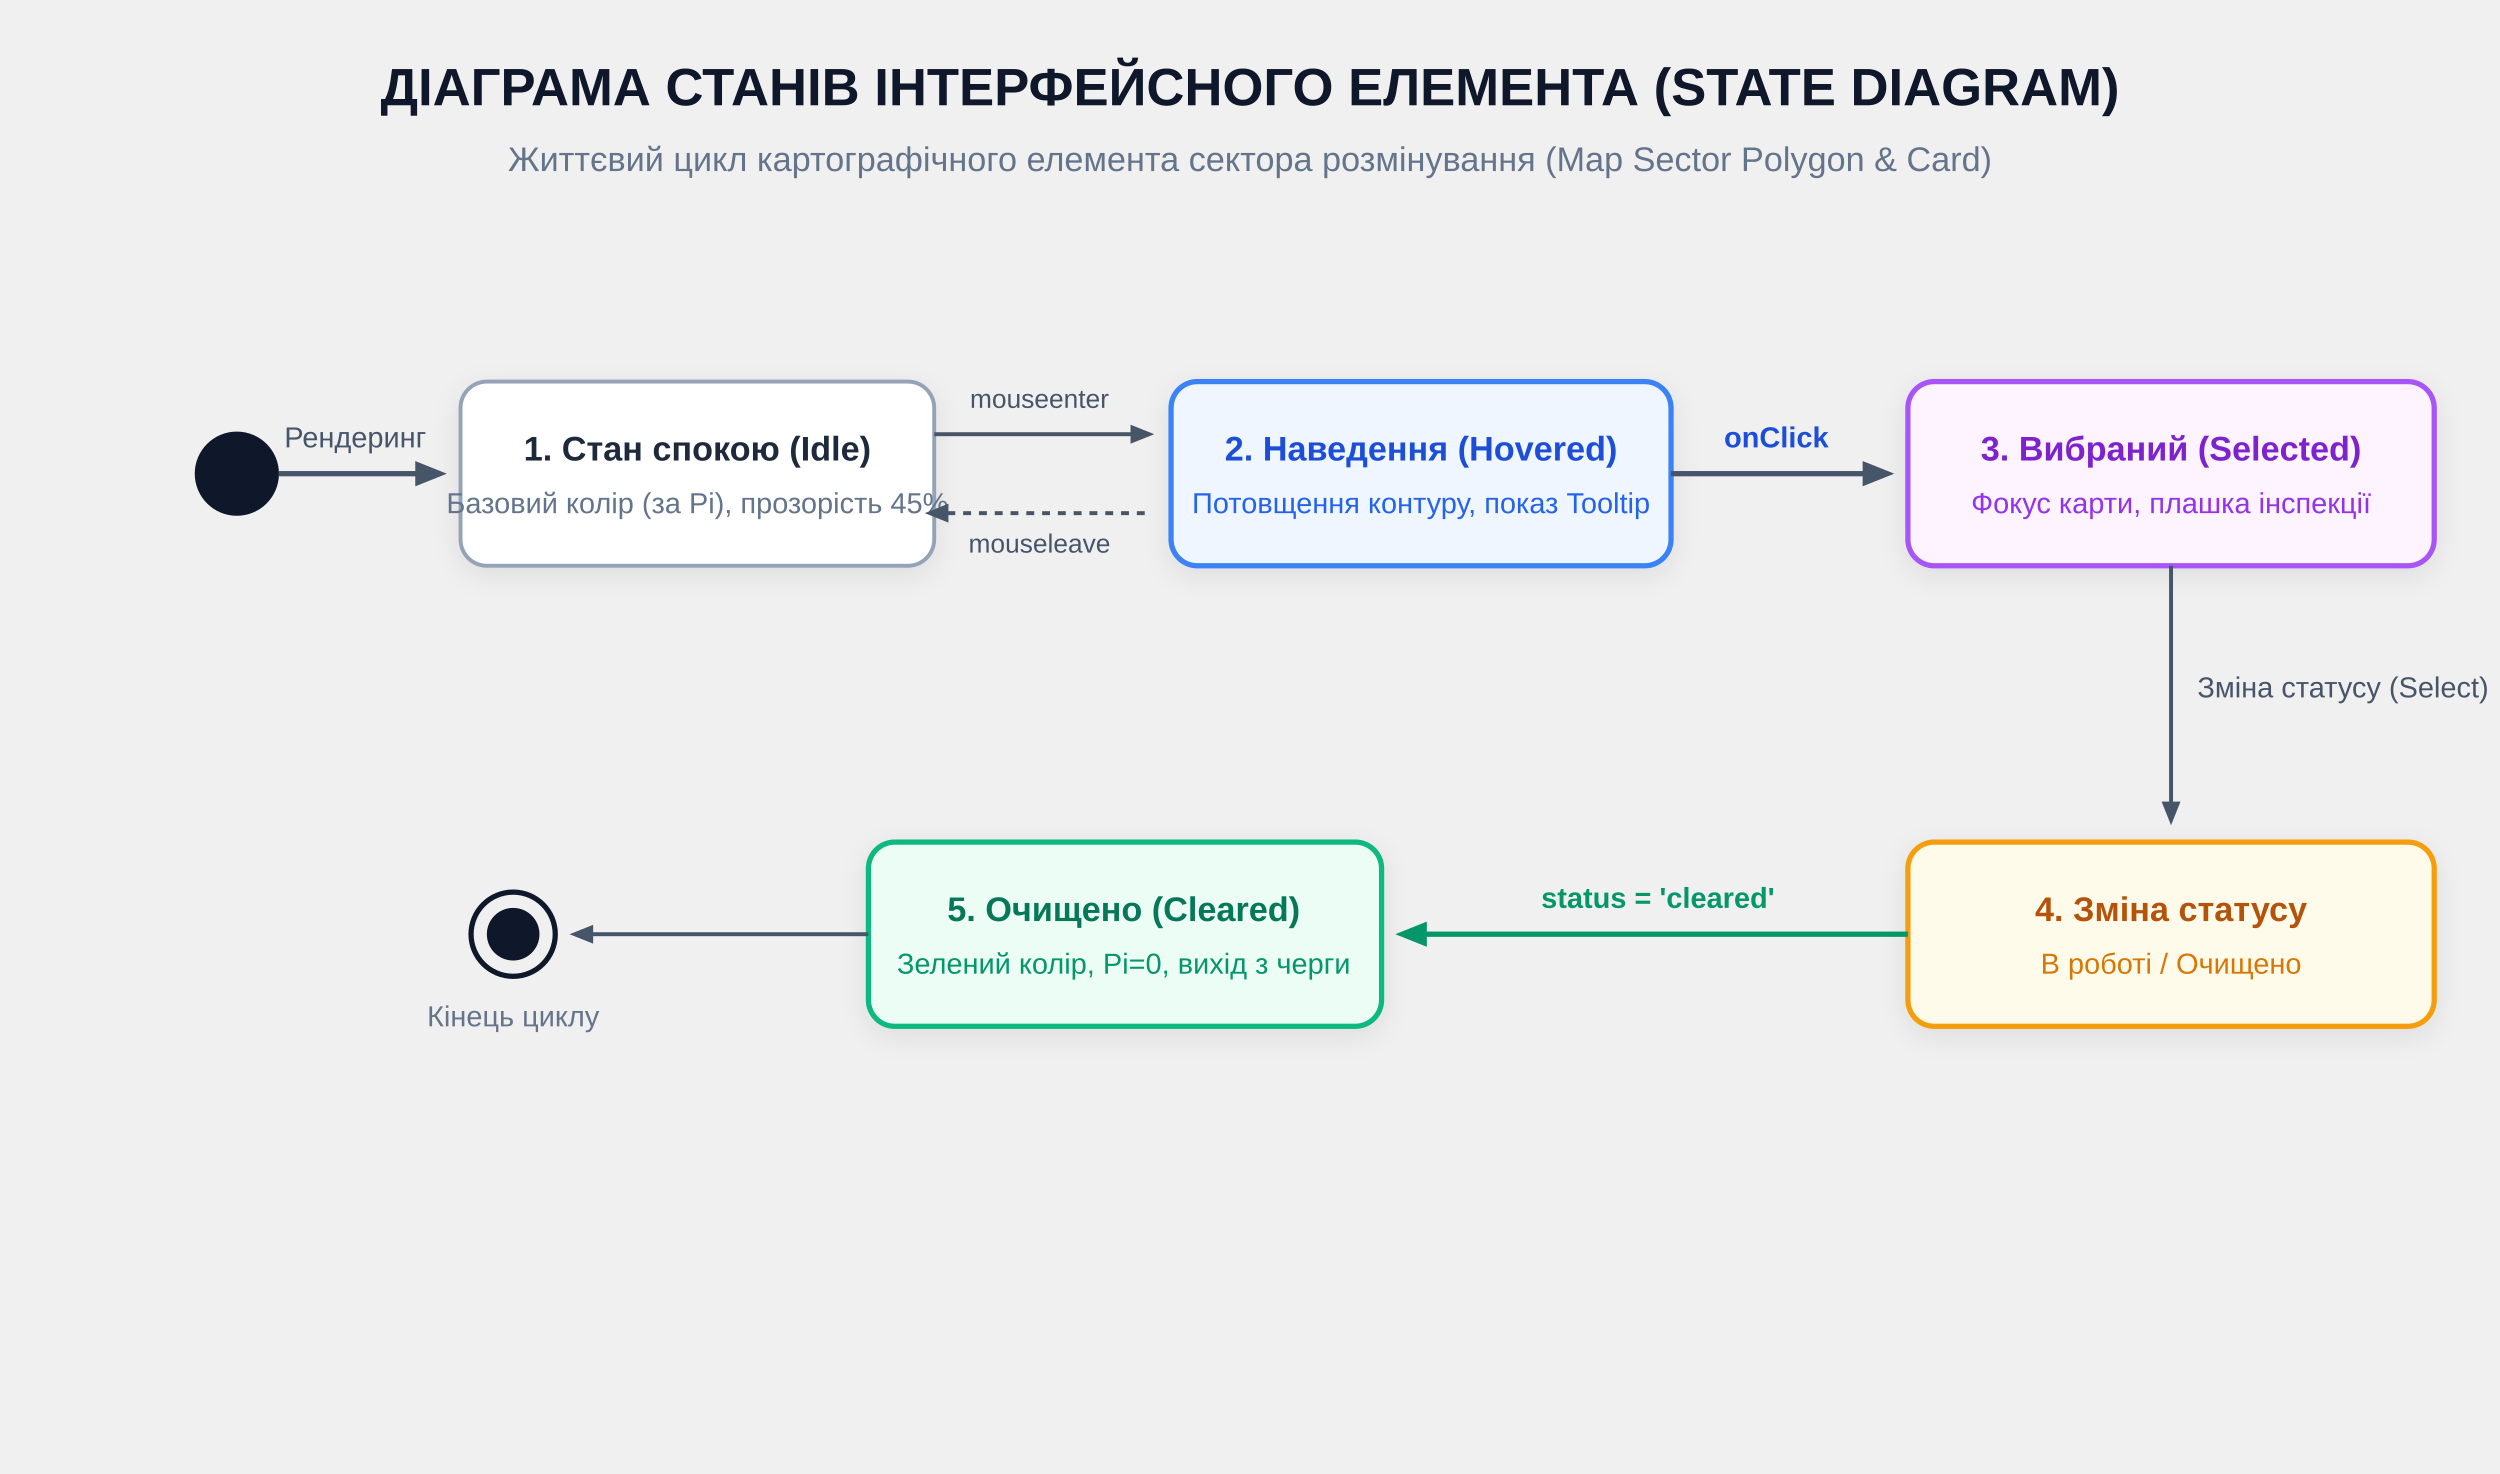
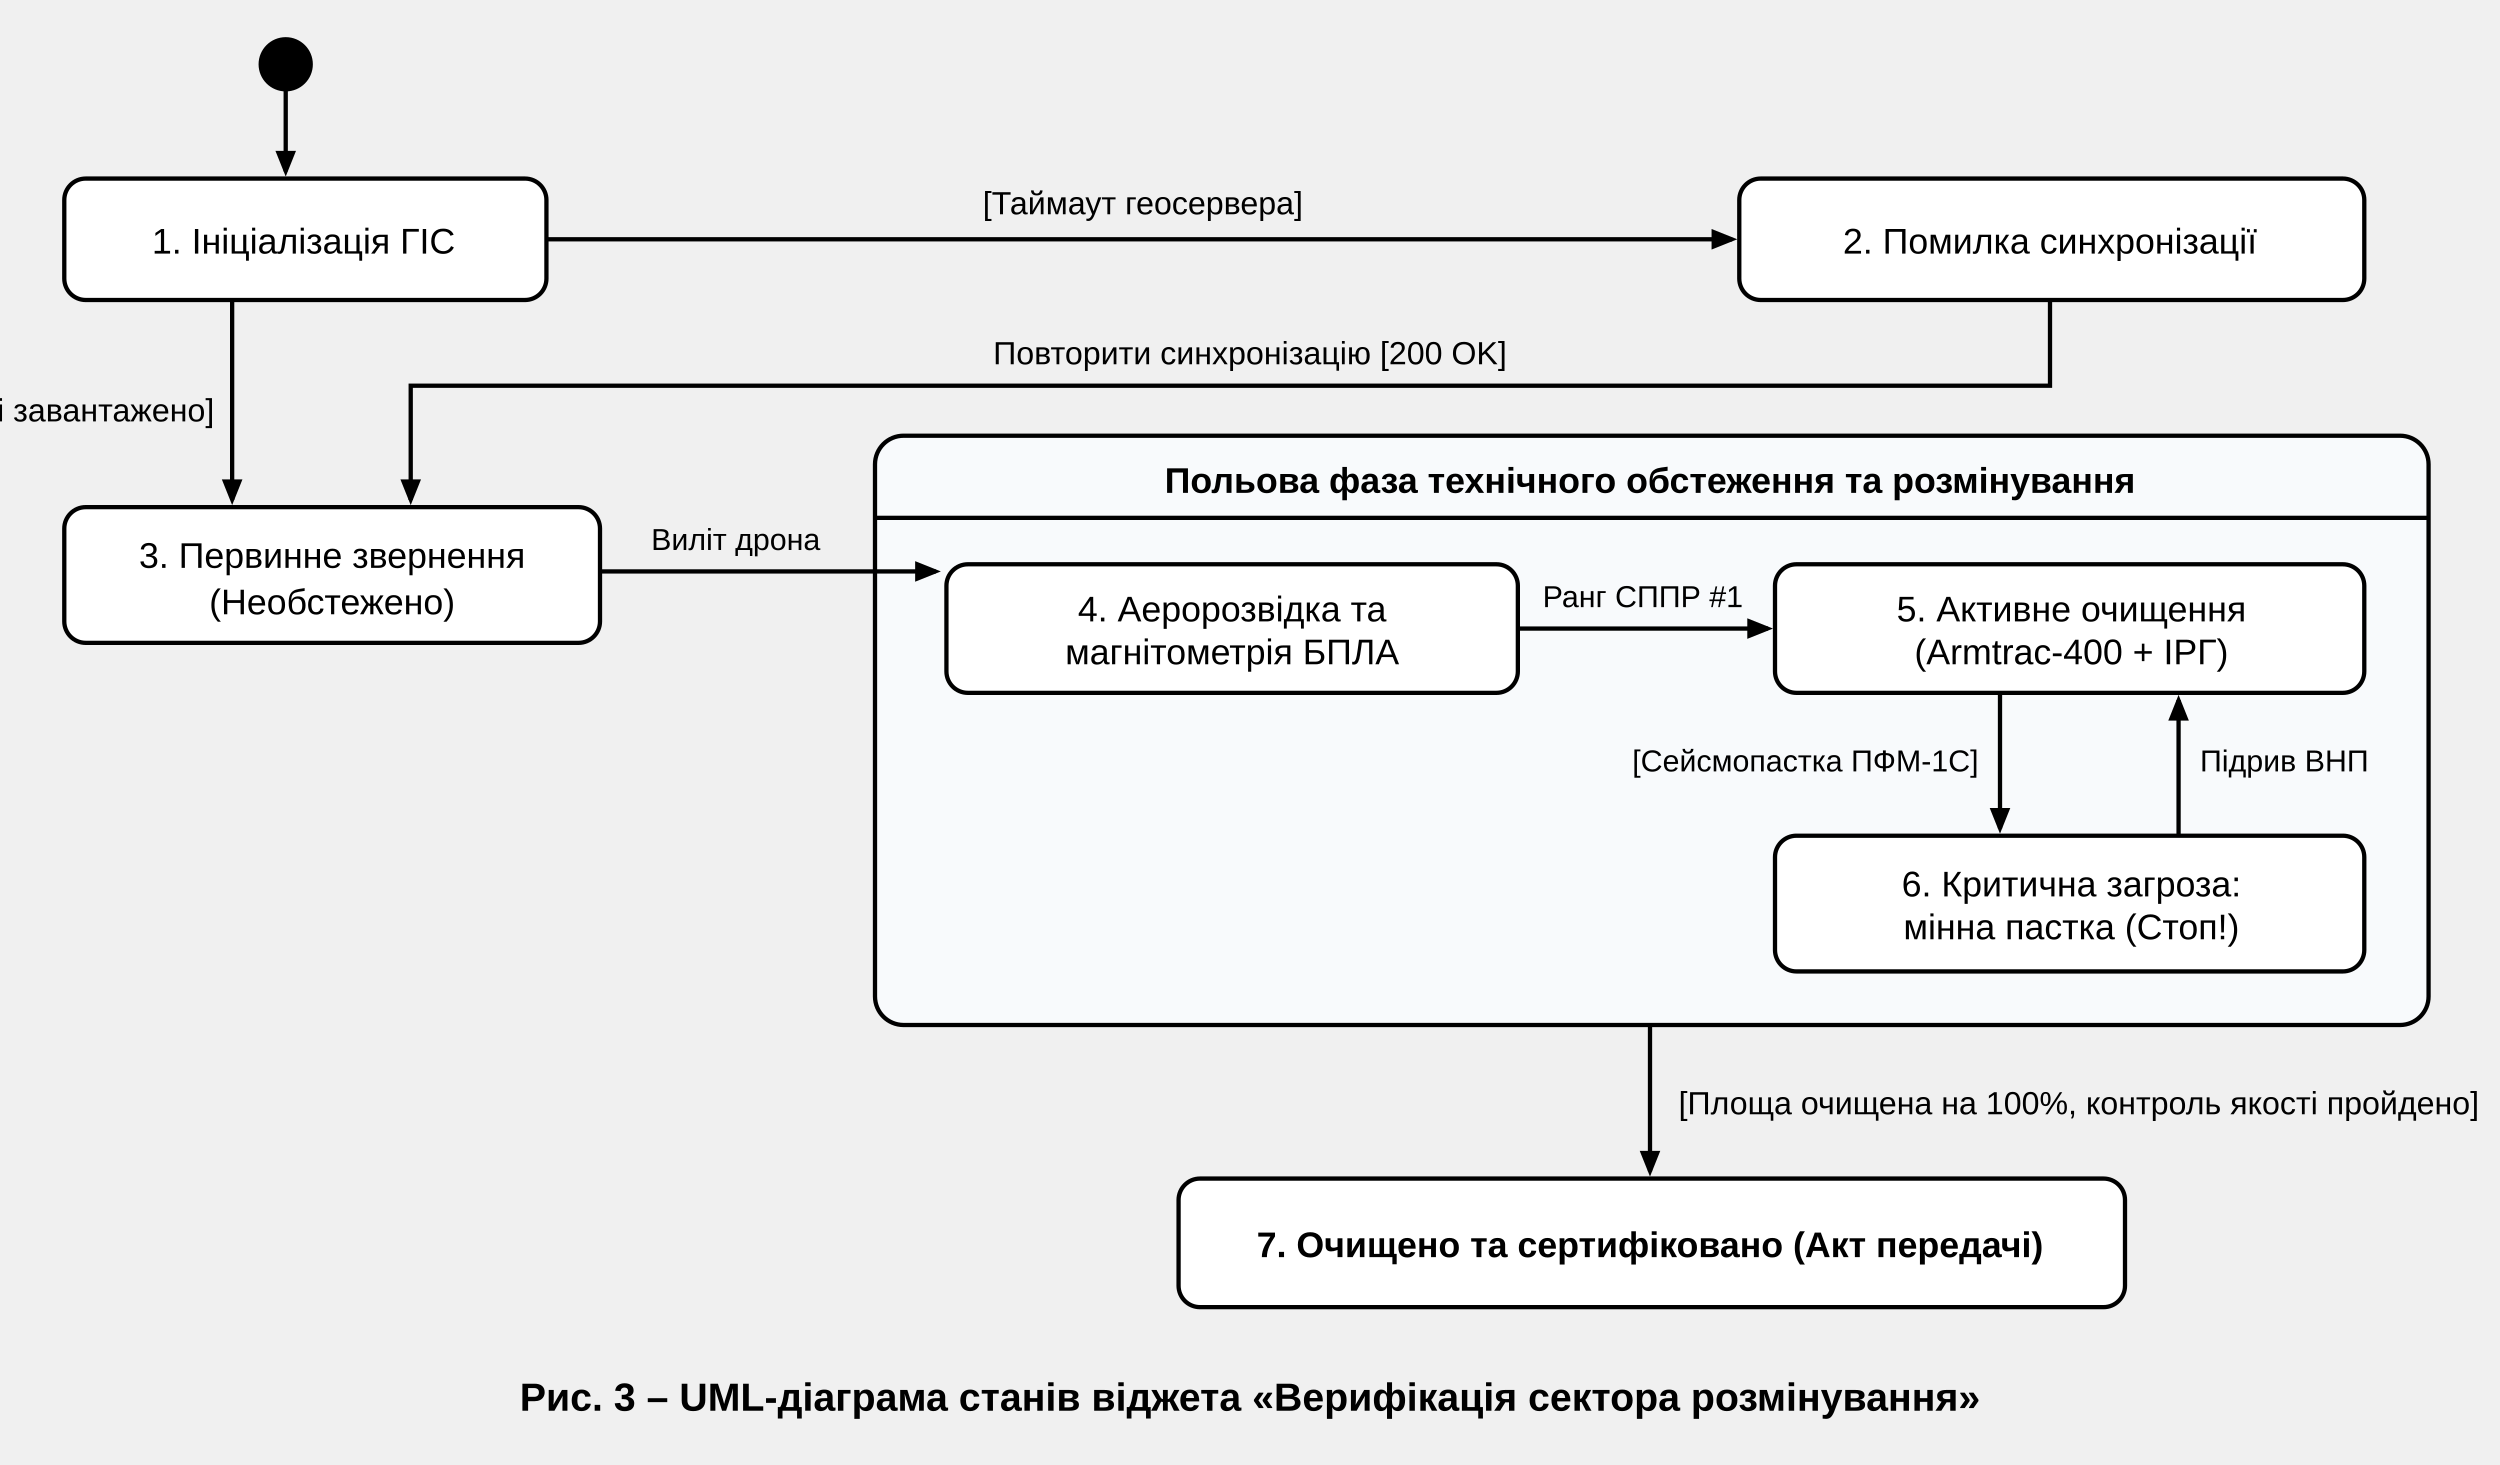
- <svg xmlns="http://www.w3.org/2000/svg" viewBox="0 0 950 560" width="100%" height="100%" style="background:#f8fafc; font-family:'Segoe UI', Arial, sans-serif;">
+ <svg xmlns="http://www.w3.org/2000/svg" viewBox="0 0 700 410" width="700" height="410" style="background:#ffffff;">
  <defs>
-     <filter id="shadow" x="-5%" y="-5%" width="110%" height="115%" filterUnits="userSpaceOnUse">
-       <feDropShadow dx="0" dy="3" stdDeviation="5" flood-color="#0f172a" flood-opacity="0.08" />
-     </filter>
-     <marker id="arrow" viewBox="0 0 10 10" refX="6" refY="5" markerWidth="6" markerHeight="6" orient="auto-start-reverse">
-       <path d="M 0 1 L 10 5 L 0 9 z" fill="#475569" />
-     </marker>
-     <marker id="arrow-green" viewBox="0 0 10 10" refX="6" refY="5" markerWidth="6" markerHeight="6" orient="auto-start-reverse">
-       <path d="M 0 1 L 10 5 L 0 9 z" fill="#059669" />
+     <marker id="a3" viewBox="0 0 10 10" refX="8" refY="5" markerWidth="6" markerHeight="6" orient="auto">
+       <path d="M 0 1 L 10 5 L 0 9 z" fill="#000" />
    </marker>
  </defs>
-   <text x="475" y="40" text-anchor="middle" font-size="20" font-weight="bold" fill="#0f172a">
-     ДІАГРАМА СТАНІВ ІНТЕРФЕЙСНОГО ЕЛЕМЕНТА (STATE DIAGRAM)
-   </text>
-   <text x="475" y="65" text-anchor="middle" font-size="13" fill="#64748b">
-     Життєвий цикл картографічного елемента сектора розмінування (Map Sector Polygon &amp; Card)
-   </text>
-   <circle cx="90" cy="180" r="16" fill="#0f172a" />
-   <line x1="106" y1="180" x2="165" y2="180" stroke="#475569" stroke-width="2" marker-end="url(#arrow)" />
-   <text x="135" y="170" text-anchor="middle" font-size="11" fill="#475569">Рендеринг</text>
-   <rect x="175" y="145" width="180" height="70" rx="10" fill="#ffffff" stroke="#94a3b8" stroke-width="1.5" filter="url(#shadow)" />
-   <text x="265" y="175" text-anchor="middle" font-size="13" font-weight="bold" fill="#1e293b">1. Стан спокою (Idle)</text>
-   <text x="265" y="195" text-anchor="middle" font-size="11" fill="#64748b">Базовий колір (за Pi), прозорість 45%</text>
-   <path d="M 355 165 L 435 165" stroke="#475569" stroke-width="1.5" marker-end="url(#arrow)" />
-   <text x="395" y="155" text-anchor="middle" font-size="10" fill="#475569">mouseenter</text>
-   <path d="M 435 195 L 355 195" stroke="#475569" stroke-width="1.5" stroke-dasharray="3,3" marker-end="url(#arrow)" />
-   <text x="395" y="210" text-anchor="middle" font-size="10" fill="#475569">mouseleave</text>
-   <rect x="445" y="145" width="190" height="70" rx="10" fill="#eff6ff" stroke="#3b82f6" stroke-width="2" filter="url(#shadow)" />
-   <text x="540" y="175" text-anchor="middle" font-size="13" font-weight="bold" fill="#1d4ed8">2. Наведення (Hovered)</text>
-   <text x="540" y="195" text-anchor="middle" font-size="11" fill="#2563eb">Потовщення контуру, показ Tooltip</text>
-   <line x1="635" y1="180" x2="715" y2="180" stroke="#475569" stroke-width="2" marker-end="url(#arrow)" />
-   <text x="675" y="170" text-anchor="middle" font-size="11" font-weight="bold" fill="#1d4ed8">onClick</text>
-   <rect x="725" y="145" width="200" height="70" rx="10" fill="#fdf4ff" stroke="#a855f7" stroke-width="2" filter="url(#shadow)" />
-   <text x="825" y="175" text-anchor="middle" font-size="13" font-weight="bold" fill="#7e22ce">3. Вибраний (Selected)</text>
-   <text x="825" y="195" text-anchor="middle" font-size="11" fill="#9333ea">Фокус карти, плашка інспекції</text>
-   <path d="M 825 215 L 825 310" stroke="#475569" stroke-width="1.5" marker-end="url(#arrow)" />
-   <text x="835" y="265" text-anchor="start" font-size="11" fill="#475569">Зміна статусу (Select)</text>
-   <rect x="725" y="320" width="200" height="70" rx="10" fill="#fffbeb" stroke="#f59e0b" stroke-width="2" filter="url(#shadow)" />
-   <text x="825" y="350" text-anchor="middle" font-size="13" font-weight="bold" fill="#b45309">4. Зміна статусу</text>
-   <text x="825" y="370" text-anchor="middle" font-size="11" fill="#d97706">В роботі / Очищено</text>
-   <path d="M 725 355 L 535 355" stroke="#059669" stroke-width="2" marker-end="url(#arrow-green)" />
-   <text x="630" y="345" text-anchor="middle" font-size="11" font-weight="bold" fill="#059669">status = 'cleared'</text>
-   <rect x="330" y="320" width="195" height="70" rx="10" fill="#ecfdf5" stroke="#10b981" stroke-width="2" filter="url(#shadow)" />
-   <text x="427" y="350" text-anchor="middle" font-size="13" font-weight="bold" fill="#047857">5. Очищено (Cleared)</text>
-   <text x="427" y="370" text-anchor="middle" font-size="11" fill="#059669">Зелений колір, Pi=0, вихід з черги</text>
-   <line x1="330" y1="355" x2="220" y2="355" stroke="#475569" stroke-width="1.5" marker-end="url(#arrow)" />
-   <circle cx="195" cy="355" r="16" fill="none" stroke="#0f172a" stroke-width="2" />
-   <circle cx="195" cy="355" r="10" fill="#0f172a" />
-   <text x="195" y="390" text-anchor="middle" font-size="11" fill="#64748b">Кінець циклу</text>
+   <g fill="#fff" stroke="#000" stroke-width="1.2" font-family="Arial, sans-serif" font-size="10">
+     <circle cx="80" cy="18" r="7" fill="#000" />
+     <line x1="80" y1="25" x2="80" y2="48" marker-end="url(#a3)" />
+     <rect x="18" y="50" width="135" height="34" rx="6" />
+     <text x="85" y="71" text-anchor="middle" stroke="none" fill="#000">1. Ініціалізація ГІС</text>
+     <line x1="153" y1="67" x2="485" y2="67" marker-end="url(#a3)" />
+     <text x="320" y="60" text-anchor="middle" stroke="none" fill="#000" font-size="9">[Таймаут геосервера]</text>
+     <rect x="487" y="50" width="175" height="34" rx="6" />
+     <text x="574" y="71" text-anchor="middle" stroke="none" fill="#000">2. Помилка синхронізації</text>
+     <polyline points="574,84 574,108 115,108 115,140" fill="none" marker-end="url(#a3)" />
+     <text x="350" y="102" text-anchor="middle" stroke="none" fill="#000" font-size="9">Повторити синхронізацію [200 OK]</text>
+     <line x1="65" y1="84" x2="65" y2="140" marker-end="url(#a3)" />
+     <text x="60" y="118" text-anchor="end" stroke="none" fill="#000" font-size="9">[Геодані завантажено]</text>
+     <rect x="18" y="142" width="150" height="38" rx="6" />
+     <text x="93" y="159" text-anchor="middle" stroke="none" fill="#000">3. Первинне звернення</text>
+     <text x="93" y="172" text-anchor="middle" stroke="none" fill="#000">(Необстежено)</text>
+     <rect x="245" y="122" width="435" height="165" rx="8" fill="#f8fafc" />
+     <line x1="245" y1="145" x2="680" y2="145" />
+     <text x="462" y="138" text-anchor="middle" font-weight="bold" stroke="none" fill="#000">Польова фаза технічного обстеження та розмінування</text>
+     <line x1="168" y1="160" x2="262" y2="160" marker-end="url(#a3)" />
+     <text x="206" y="154" text-anchor="middle" stroke="none" fill="#000" font-size="8.5">Виліт дрона</text>
+     <rect x="265" y="158" width="160" height="36" rx="6" fill="#fff" />
+     <text x="345" y="174" text-anchor="middle" stroke="none" fill="#000">4. Аеророзвідка та</text>
+     <text x="345" y="186" text-anchor="middle" stroke="none" fill="#000">магнітометрія БПЛА</text>
+     <line x1="425" y1="176" x2="495" y2="176" marker-end="url(#a3)" />
+     <text x="460" y="170" text-anchor="middle" stroke="none" fill="#000" font-size="8.5">Ранг СППР #1</text>
+     <rect x="497" y="158" width="165" height="36" rx="6" fill="#fff" />
+     <text x="580" y="174" text-anchor="middle" stroke="none" fill="#000">5. Активне очищення</text>
+     <text x="580" y="186" text-anchor="middle" stroke="none" fill="#000">(Armtrac-400 + ІРГ)</text>
+     <line x1="560" y1="194" x2="560" y2="232" marker-end="url(#a3)" />
+     <text x="554" y="216" text-anchor="end" stroke="none" fill="#000" font-size="8.5">[Сейсмопастка ПФМ-1С]</text>
+     <line x1="610" y1="234" x2="610" y2="196" marker-end="url(#a3)" />
+     <text x="616" y="216" text-anchor="start" stroke="none" fill="#000" font-size="8.5">Підрив ВНП</text>
+     <rect x="497" y="234" width="165" height="38" rx="6" fill="#fff" />
+     <text x="580" y="251" text-anchor="middle" stroke="none" fill="#000">6. Критична загроза:</text>
+     <text x="580" y="263" text-anchor="middle" stroke="none" fill="#000">мінна пастка (Стоп!)</text>
+     <line x1="462" y1="287" x2="462" y2="328" marker-end="url(#a3)" />
+     <text x="470" y="312" text-anchor="start" stroke="none" fill="#000" font-size="9">[Площа очищена на 100%, контроль якості пройдено]</text>
+     <rect x="330" y="330" width="265" height="36" rx="6" />
+     <text x="462" y="352" text-anchor="middle" font-weight="bold" stroke="none" fill="#000">7. Очищено та сертифіковано (Акт передачі)</text>
+     <text x="350" y="395" text-anchor="middle" font-weight="bold" stroke="none" fill="#000" font-size="11">Рис. 3 – UML-діаграма станів віджета «Верифікація сектора розмінування»</text>
+   </g>
</svg>
